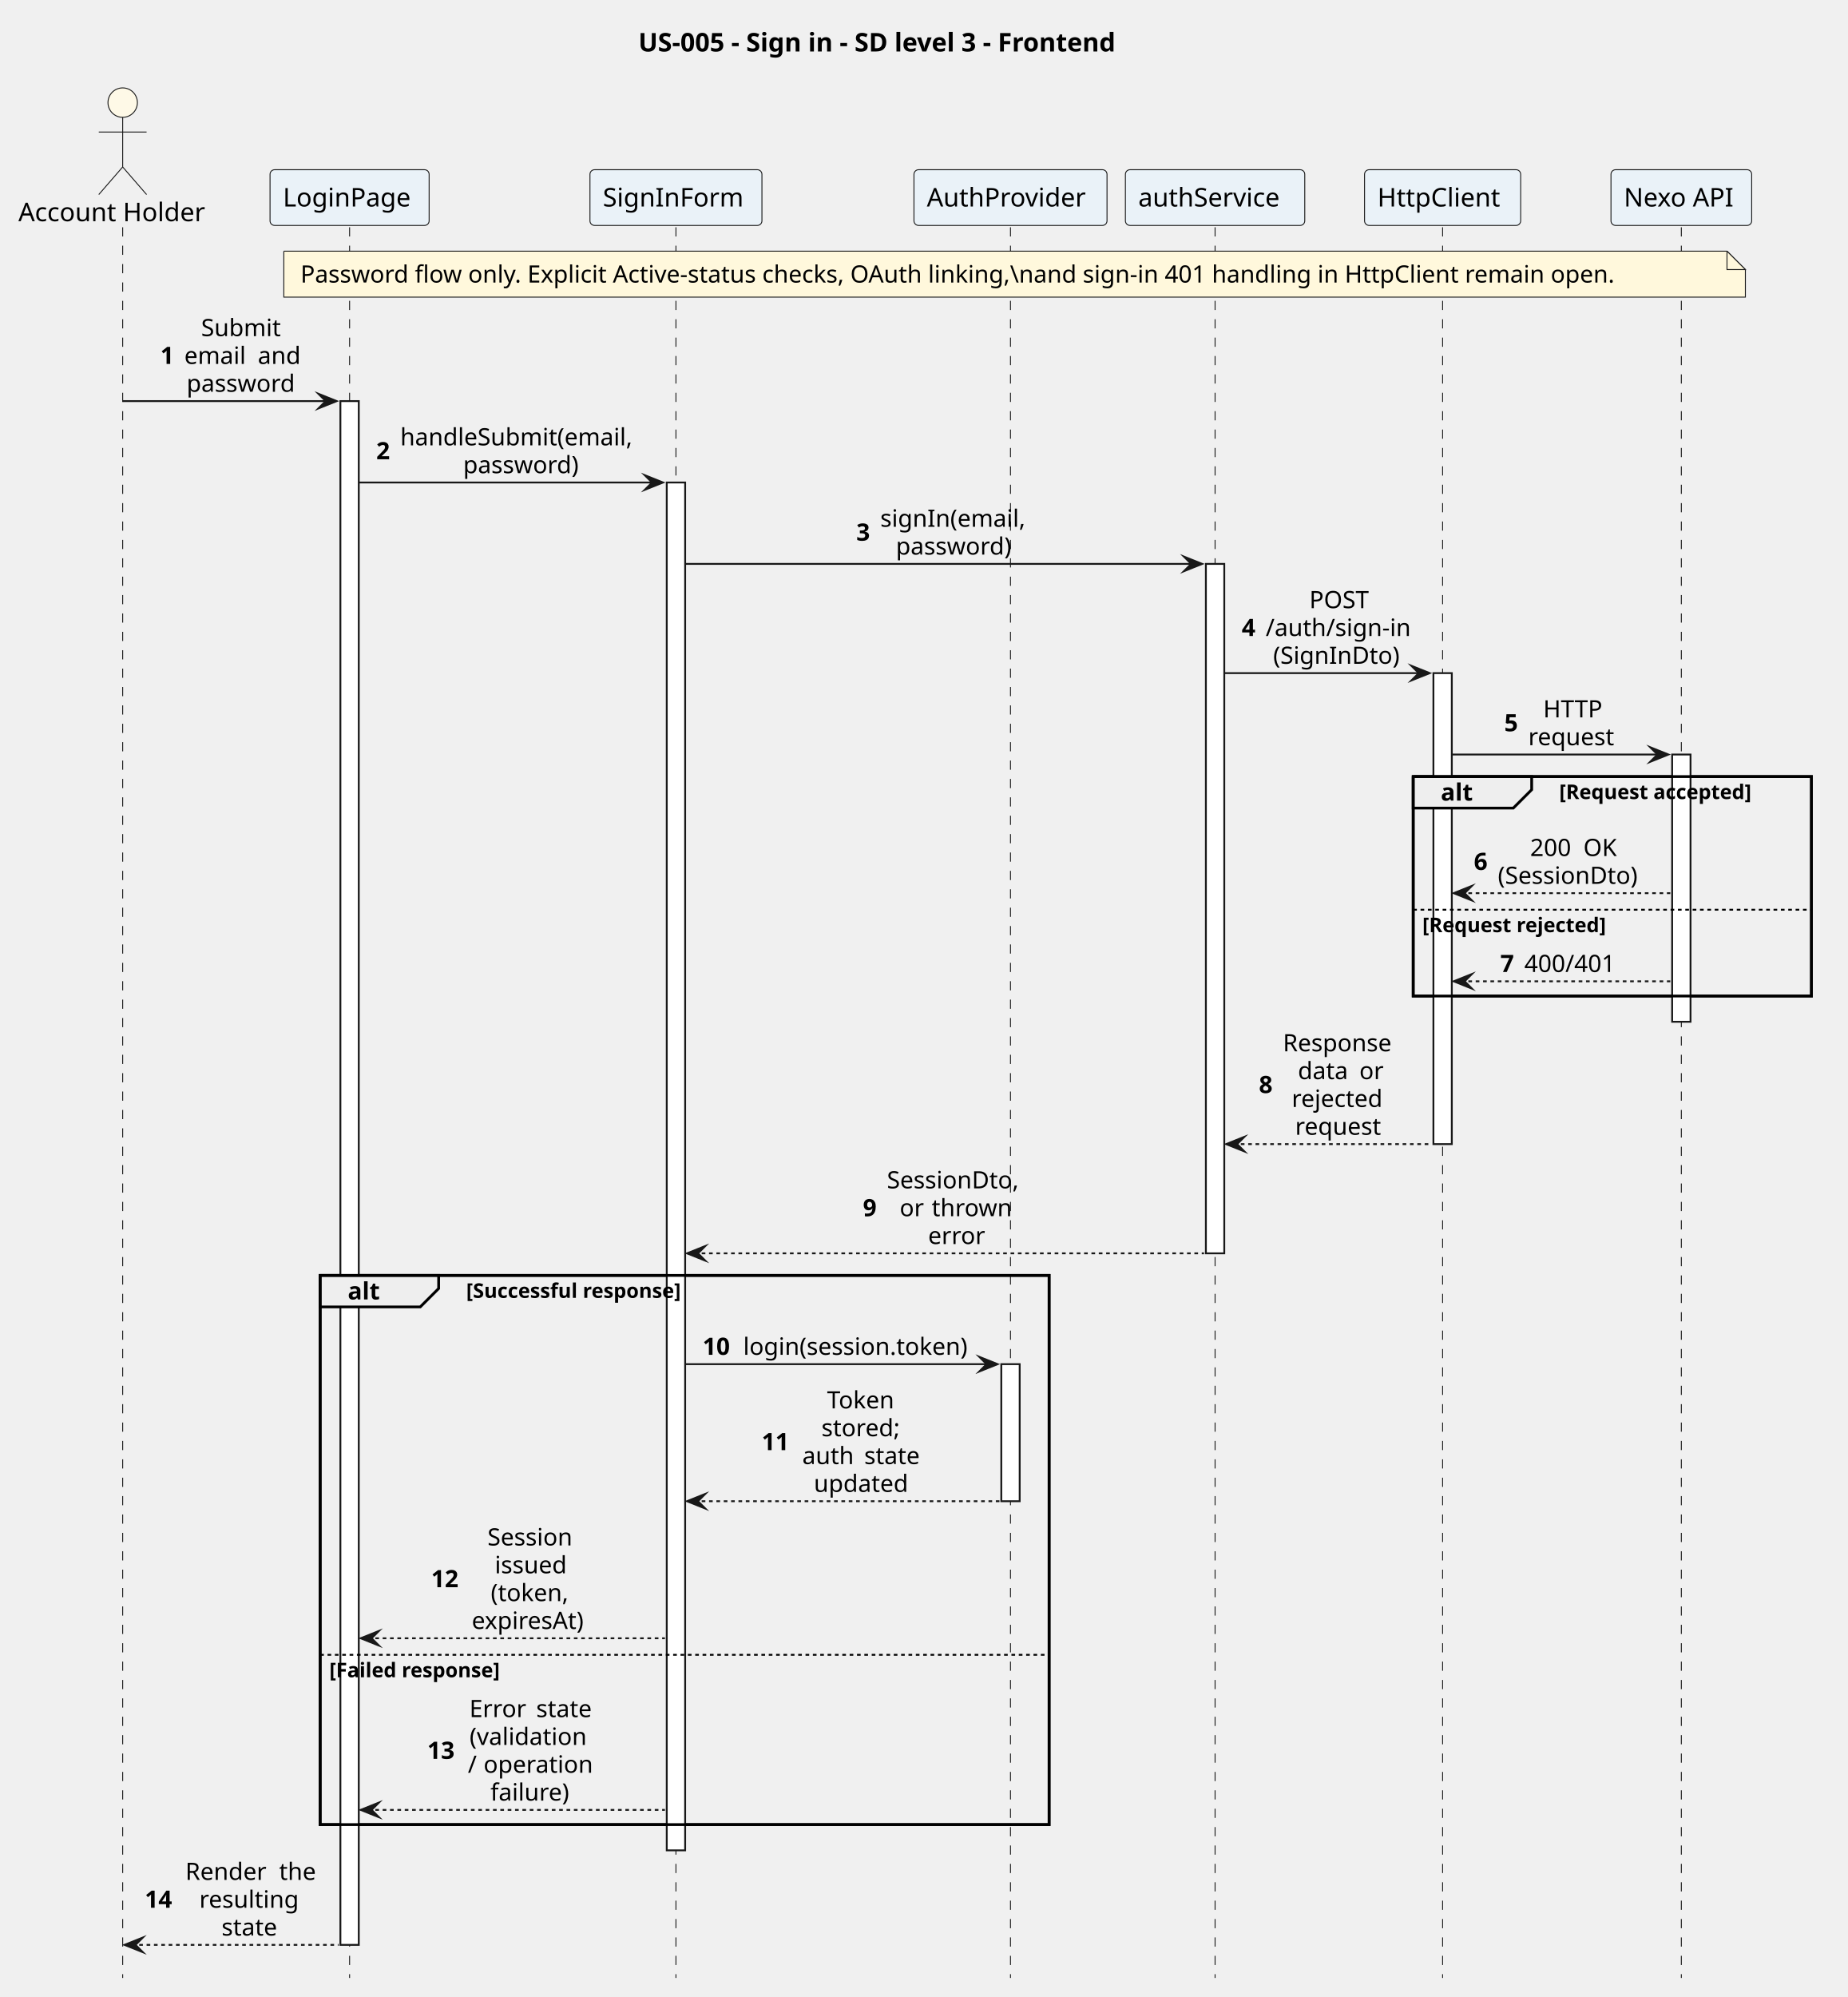
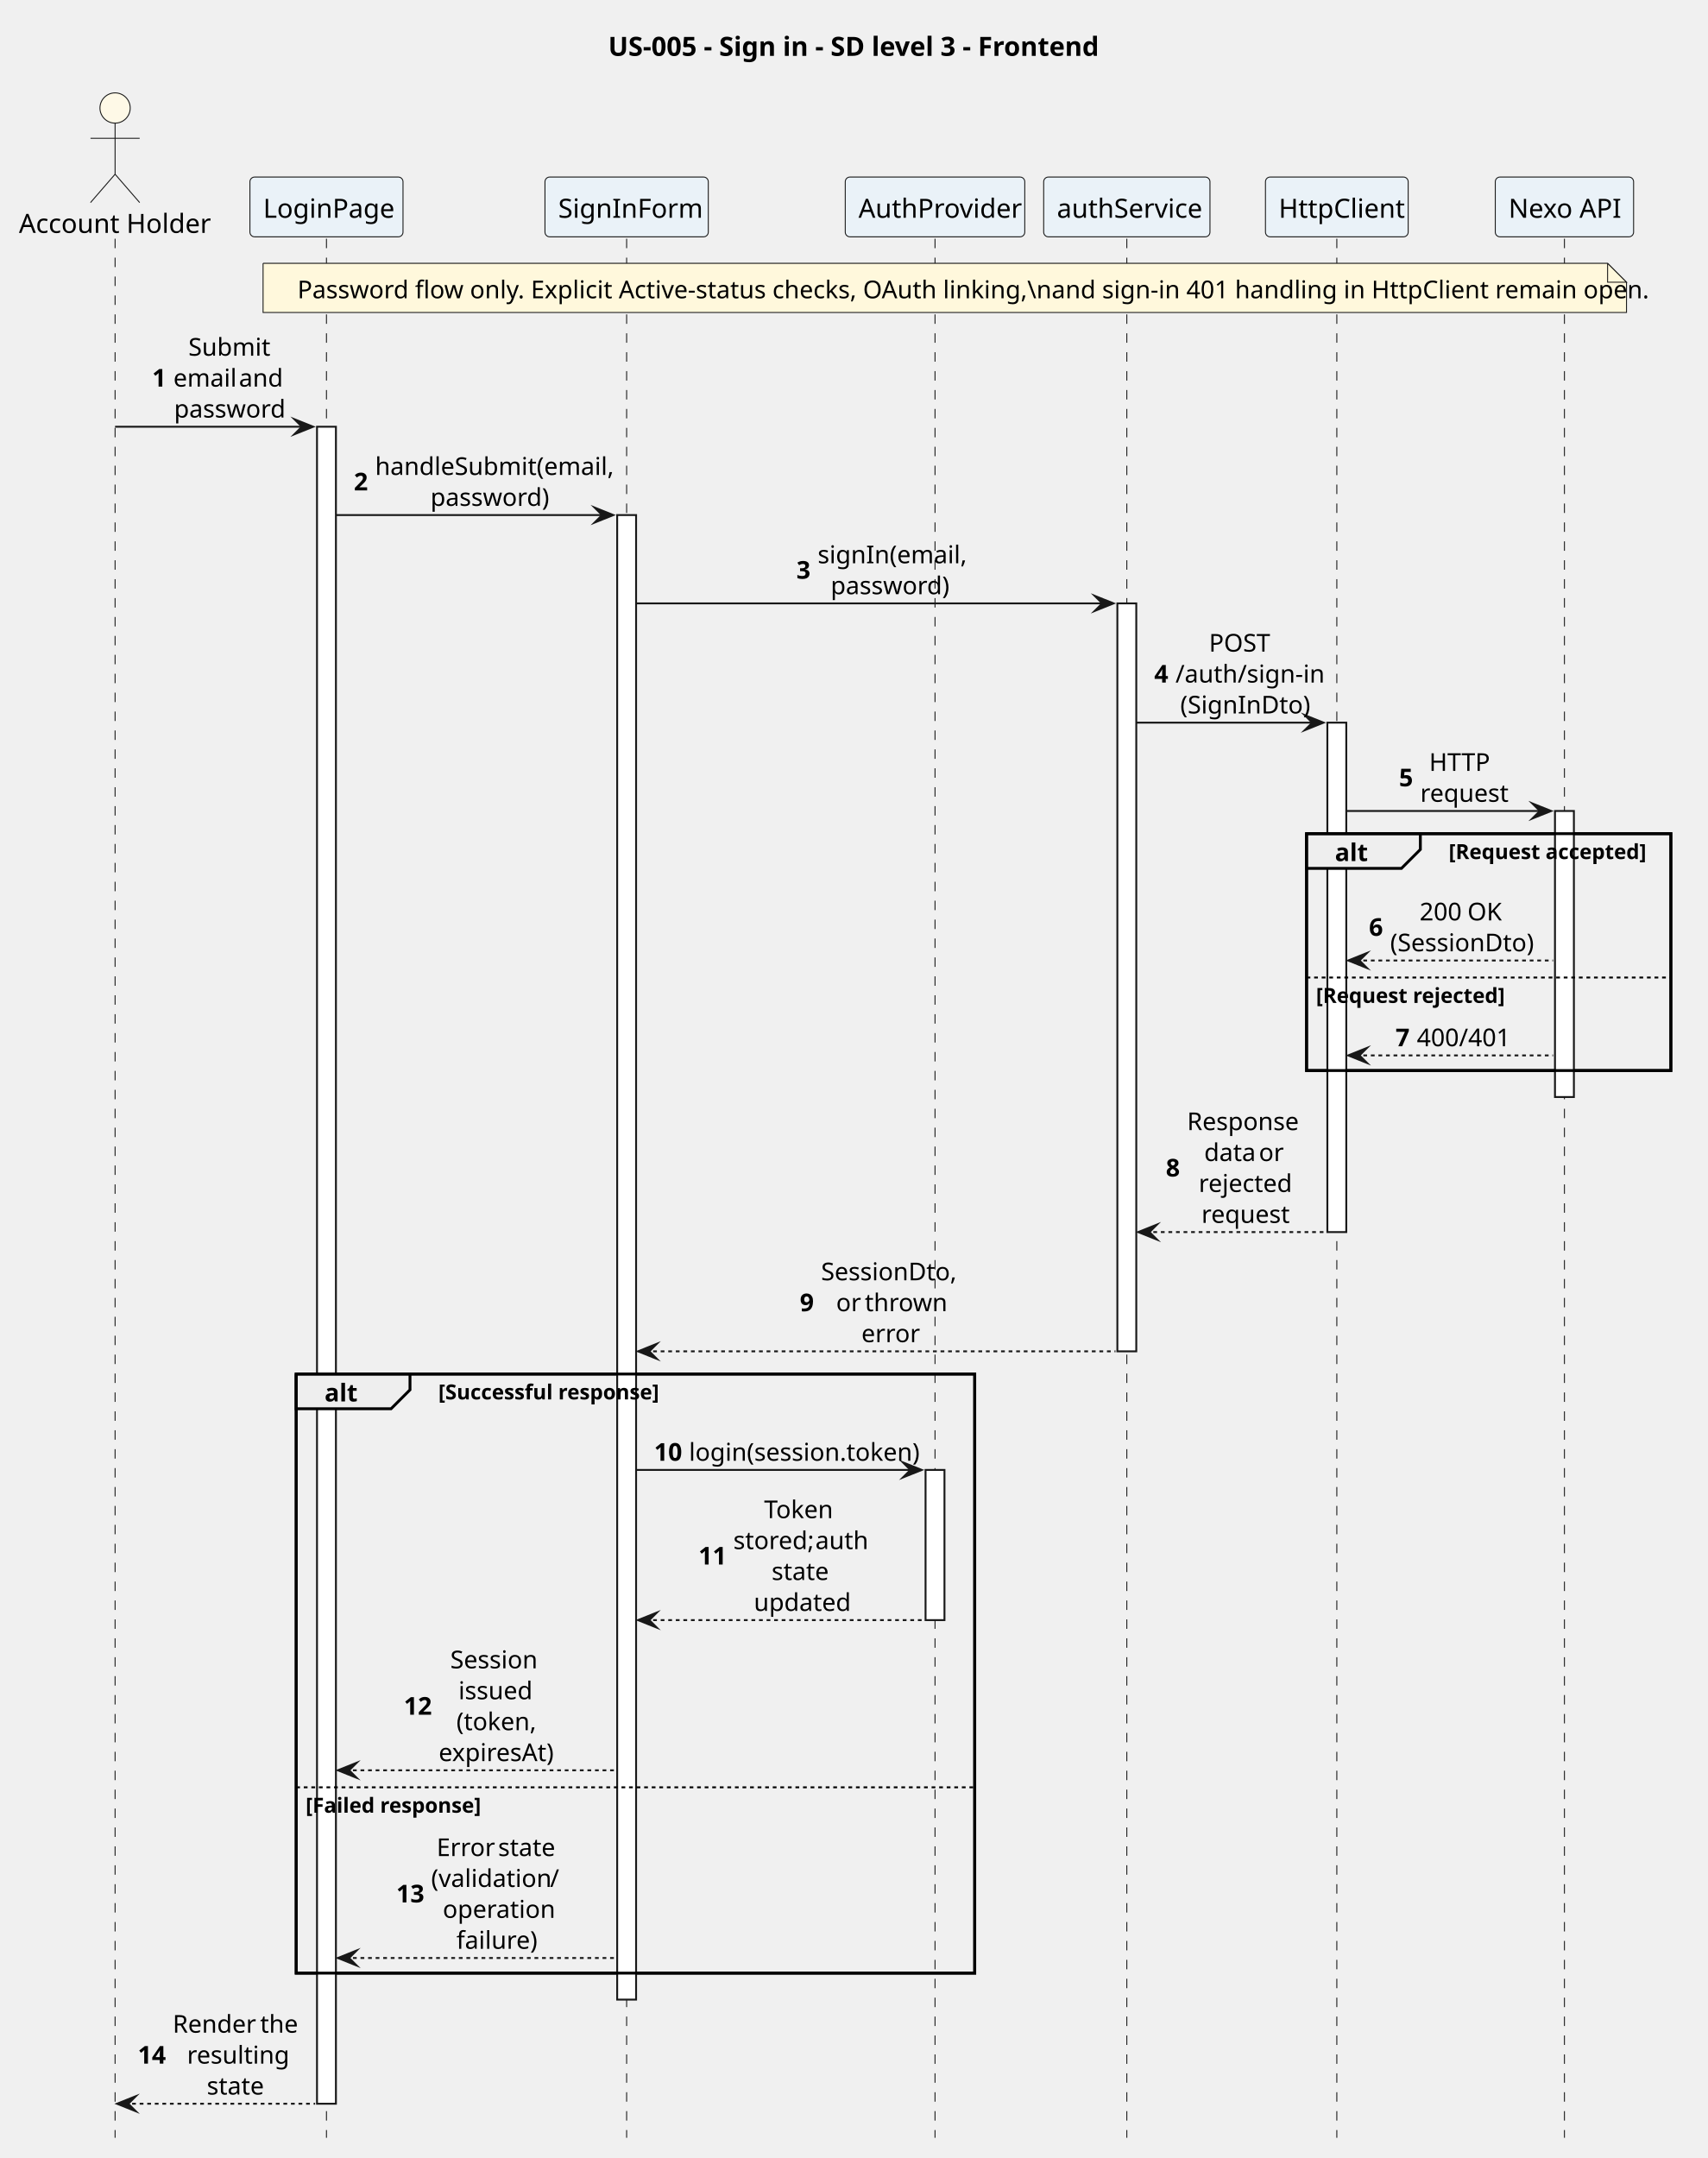
- <svg xmlns="http://www.w3.org/2000/svg" version="1.1" data-diagram-type="SEQUENCE" style="width:1005px;height:1086px;background:#FFFFFF;" width="1005px" height="1086px" viewBox="0 0 1005 1086" zoomAndPan="magnify" preserveAspectRatio="none" contentStyleType="text/css">
+ <svg xmlns="http://www.w3.org/2000/svg" version="1.1" data-diagram-type="SEQUENCE" style="width:903px;height:1141px;background:#FFFFFF;" width="903px" height="1141px" viewBox="0 0 903 1141" zoomAndPan="magnify" preserveAspectRatio="none" contentStyleType="text/css">
  <defs />
  <g font-family="sans-serif" lengthAdjust="spacing">
    <g class="title" data-source-line="1">
-       <text x="347.255" y="27.995" fill="#000" font-size="14" textLength="308.807" font-weight="700">US-005 - Sign in - SD level 3 - Frontend</text>
+       <text x="321.656" y="29.533" fill="#000" font-size="14" textLength="258.262" font-weight="700">US-005 - Sign in - SD level 3 - Frontend</text>
    </g>
-     <rect x="768.696" y="422.32" width="216.62" height="119.336" fill="none" style="stroke:#000;stroke-width:1.5;" />
-     <rect x="174.153" y="693.586" width="396.497" height="298.664" fill="none" style="stroke:#000;stroke-width:1.5;" />
+     <rect x="690.931" y="440.789" width="192.642" height="125.242" fill="none" style="stroke:#000;stroke-width:1.5;" />
+     <rect x="156.639" y="726.492" width="358.811" height="316.758" fill="none" style="stroke:#000;stroke-width:1.5;" />
    <g>
-       <rect x="63.23" y="123.594" width="8" height="952.055" fill="#000" fill-opacity="0" />
-       <line x1="66.73" y1="123.594" x2="66.73" y2="1075.648" style="stroke:#181818;stroke-width:0.5;stroke-dasharray:5,5;" />
+       <rect x="57.358" y="126.219" width="8" height="1004.086" fill="#000" fill-opacity="0" />
+       <line x1="60.858" y1="126.219" x2="60.858" y2="1130.305" style="stroke:#181818;stroke-width:0.5;stroke-dasharray:5,5;" />
    </g>
    <g>
-       <rect x="186.653" y="123.594" width="8" height="952.055" fill="#000" fill-opacity="0" />
-       <line x1="190.153" y1="123.594" x2="190.153" y2="1075.648" style="stroke:#181818;stroke-width:0.5;stroke-dasharray:5,5;" />
+       <rect x="169.139" y="126.219" width="8" height="1004.086" fill="#000" fill-opacity="0" />
+       <line x1="172.639" y1="126.219" x2="172.639" y2="1130.305" style="stroke:#181818;stroke-width:0.5;stroke-dasharray:5,5;" />
    </g>
    <g>
-       <rect x="185.153" y="218.125" width="10" height="839.523" fill="#FFF" style="stroke:#181818;stroke-width:1;" />
+       <rect x="167.639" y="225.625" width="10" height="886.68" fill="#FFF" style="stroke:#181818;stroke-width:1;" />
    </g>
    <g>
-       <rect x="364.176" y="123.594" width="8" height="952.055" fill="#000" fill-opacity="0" />
-       <line x1="367.676" y1="123.594" x2="367.676" y2="1075.648" style="stroke:#181818;stroke-width:0.5;stroke-dasharray:5,5;" />
+       <rect x="327.874" y="126.219" width="8" height="1004.086" fill="#000" fill-opacity="0" />
+       <line x1="331.374" y1="126.219" x2="331.374" y2="1130.305" style="stroke:#181818;stroke-width:0.5;stroke-dasharray:5,5;" />
    </g>
    <g>
-       <rect x="362.676" y="262.391" width="10" height="743.859" fill="#FFF" style="stroke:#181818;stroke-width:1;" />
+       <rect x="326.374" y="272.328" width="10" height="784.922" fill="#FFF" style="stroke:#181818;stroke-width:1;" />
    </g>
    <g>
-       <rect x="546.149" y="123.594" width="8" height="952.055" fill="#000" fill-opacity="0" />
-       <line x1="549.649" y1="123.594" x2="549.649" y2="1075.648" style="stroke:#181818;stroke-width:0.5;stroke-dasharray:5,5;" />
+       <rect x="490.95" y="126.219" width="8" height="1004.086" fill="#000" fill-opacity="0" />
+       <line x1="494.45" y1="126.219" x2="494.45" y2="1130.305" style="stroke:#181818;stroke-width:0.5;stroke-dasharray:5,5;" />
    </g>
    <g>
-       <rect x="544.649" y="741.852" width="10" height="74.531" fill="#FFF" style="stroke:#181818;stroke-width:1;" />
+       <rect x="489.45" y="777.195" width="10" height="79.406" fill="#FFF" style="stroke:#181818;stroke-width:1;" />
    </g>
    <g>
-       <rect x="657.431" y="123.594" width="8" height="952.055" fill="#000" fill-opacity="0" />
-       <line x1="660.931" y1="123.594" x2="660.931" y2="1075.648" style="stroke:#181818;stroke-width:0.5;stroke-dasharray:5,5;" />
+       <rect x="592.38" y="126.219" width="8" height="1004.086" fill="#000" fill-opacity="0" />
+       <line x1="595.88" y1="126.219" x2="595.88" y2="1130.305" style="stroke:#181818;stroke-width:0.5;stroke-dasharray:5,5;" />
    </g>
    <g>
-       <rect x="655.931" y="306.656" width="10" height="374.93" fill="#FFF" style="stroke:#181818;stroke-width:1;" />
+       <rect x="590.88" y="319.031" width="10" height="395.461" fill="#FFF" style="stroke:#181818;stroke-width:1;" />
    </g>
    <g>
-       <rect x="781.196" y="123.594" width="8" height="952.055" fill="#000" fill-opacity="0" />
-       <line x1="784.696" y1="123.594" x2="784.696" y2="1075.648" style="stroke:#181818;stroke-width:0.5;stroke-dasharray:5,5;" />
+       <rect x="703.431" y="126.219" width="8" height="1004.086" fill="#000" fill-opacity="0" />
+       <line x1="706.931" y1="126.219" x2="706.931" y2="1130.305" style="stroke:#181818;stroke-width:0.5;stroke-dasharray:5,5;" />
    </g>
    <g>
-       <rect x="779.696" y="366.055" width="10" height="256.133" fill="#FFF" style="stroke:#181818;stroke-width:1;" />
+       <rect x="701.931" y="382.086" width="10" height="269.352" fill="#FFF" style="stroke:#181818;stroke-width:1;" />
    </g>
    <g>
-       <rect x="911.046" y="123.594" width="8" height="952.055" fill="#000" fill-opacity="0" />
-       <line x1="914.546" y1="123.594" x2="914.546" y2="1075.648" style="stroke:#181818;stroke-width:0.5;stroke-dasharray:5,5;" />
+       <rect x="823.798" y="126.219" width="8" height="1004.086" fill="#000" fill-opacity="0" />
+       <line x1="827.298" y1="126.219" x2="827.298" y2="1130.305" style="stroke:#181818;stroke-width:0.5;stroke-dasharray:5,5;" />
    </g>
    <g>
-       <rect x="909.546" y="410.32" width="10" height="145.336" fill="#FFF" style="stroke:#181818;stroke-width:1;" />
+       <rect x="822.298" y="428.789" width="10" height="151.242" fill="#FFF" style="stroke:#181818;stroke-width:1;" />
    </g>
-     <text x="10" y="120.292" fill="#000" font-size="14" textLength="107.461">Account Holder</text>
-     <ellipse cx="66.73" cy="55.797" rx="8" ry="8" fill="#FEF9E7" style="stroke:#181818;stroke-width:0.5;" />
-     <path d="M66.73,63.797 L66.73,90.797 M53.73,71.797 L79.73,71.797 M66.73,90.797 L53.73,105.797 M66.73,90.797 L79.73,105.797" style="stroke:#181818;stroke-width:0.5;" fill="none" />
-     <rect x="146.885" y="92.297" width="86.536" height="30.297" fill="#EAF2F8" style="stroke:#181818;stroke-width:0.5;" rx="2.5" ry="2.5" />
-     <text x="153.885" y="112.292" fill="#000" font-size="14" textLength="72.536">LoginPage</text>
-     <rect x="320.901" y="92.297" width="93.55" height="30.297" fill="#EAF2F8" style="stroke:#181818;stroke-width:0.5;" rx="2.5" ry="2.5" />
-     <text x="327.901" y="112.292" fill="#000" font-size="14" textLength="79.55">SignInForm</text>
-     <rect x="497.146" y="92.297" width="105.007" height="30.297" fill="#EAF2F8" style="stroke:#181818;stroke-width:0.5;" rx="2.5" ry="2.5" />
-     <text x="504.146" y="112.292" fill="#000" font-size="14" textLength="91.007">AuthProvider</text>
-     <rect x="612.153" y="92.297" width="97.556" height="30.297" fill="#EAF2F8" style="stroke:#181818;stroke-width:0.5;" rx="2.5" ry="2.5" />
-     <text x="619.153" y="112.292" fill="#000" font-size="14" textLength="83.556">authService</text>
-     <rect x="742.234" y="92.297" width="84.923" height="30.297" fill="#EAF2F8" style="stroke:#181818;stroke-width:0.5;" rx="2.5" ry="2.5" />
-     <text x="749.234" y="112.292" fill="#000" font-size="14" textLength="70.923">HttpClient</text>
-     <rect x="876.279" y="92.297" width="76.535" height="30.297" fill="#EAF2F8" style="stroke:#181818;stroke-width:0.5;" rx="2.5" ry="2.5" />
-     <text x="883.279" y="112.292" fill="#000" font-size="14" textLength="62.535">Nexo API</text>
-     <path d="M154.385,136.594 L154.385,161.594 L949.385,161.594 L949.385,146.594 L939.385,136.594 L154.385,136.594" style="stroke:#181818;stroke-width:0.5;" fill="#FFF8DC" />
-     <path d="M939.385,136.594 L939.385,146.594 L949.385,146.594 L939.385,136.594" style="stroke:#181818;stroke-width:0.5;" fill="#FFF8DC" />
-     <text x="163.436" y="153.661" fill="#000" font-size="13" textLength="768.828">Password flow only. Explicit Active-status checks, OAuth linking,\nand sign-in 401 handling in HttpClient remain open.</text>
-     <polygon points="173.153,214.125,183.153,218.125,173.153,222.125,177.153,218.125" fill="#181818" style="stroke:#181818;stroke-width:1;stroke-linejoin:miter;stroke-miterlimit:10;" />
-     <line x1="66.73" y1="218.125" x2="179.153" y2="218.125" style="stroke:#181818;stroke-width:1;" />
-     <text x="87.198" y="197.926" fill="#000" font-size="13" font-weight="700">1</text>
-     <text x="109.406" y="182.793" fill="#000" font-size="13" textLength="46.116">Submit</text>
-     <text x="100.244" y="197.926" fill="#000" font-size="13" textLength="35.852">email</text>
-     <text x="136.095" y="197.926" fill="#000" font-size="13"> </text>
-     <text x="140.228" y="197.926" fill="#000" font-size="13" textLength="24.458">and</text>
-     <text x="101.491" y="213.059" fill="#000" font-size="13" textLength="61.947">password</text>
-     <polygon points="350.676,258.391,360.676,262.391,350.676,266.391,354.676,262.391" fill="#181818" style="stroke:#181818;stroke-width:1;stroke-linejoin:miter;stroke-miterlimit:10;" />
-     <line x1="195.153" y1="262.391" x2="356.676" y2="262.391" style="stroke:#181818;stroke-width:1;" />
-     <text x="204.653" y="249.758" fill="#000" font-size="13" font-weight="700">2</text>
-     <text x="217.698" y="242.192" fill="#000" font-size="13" textLength="135.478">handleSubmit(email,</text>
-     <text x="251.928" y="257.325" fill="#000" font-size="13" textLength="67.019">password)</text>
-     <polygon points="643.931,302.656,653.931,306.656,643.931,310.656,647.931,306.656" fill="#181818" style="stroke:#181818;stroke-width:1;stroke-linejoin:miter;stroke-miterlimit:10;" />
-     <line x1="372.676" y1="306.656" x2="649.931" y2="306.656" style="stroke:#181818;stroke-width:1;" />
-     <text x="465.778" y="294.024" fill="#000" font-size="13" font-weight="700">3</text>
-     <text x="478.824" y="286.458" fill="#000" font-size="13" textLength="84.005">signIn(email,</text>
-     <text x="487.317" y="301.59" fill="#000" font-size="13" textLength="67.019">password)</text>
-     <polygon points="767.696,362.055,777.696,366.055,767.696,370.055,771.696,366.055" fill="#181818" style="stroke:#181818;stroke-width:1;stroke-linejoin:miter;stroke-miterlimit:10;" />
-     <line x1="665.931" y1="366.055" x2="773.696" y2="366.055" style="stroke:#181818;stroke-width:1;" />
-     <text x="675.431" y="345.856" fill="#000" font-size="13" font-weight="700">4</text>
-     <text x="712.204" y="330.723" fill="#000" font-size="13" textLength="34.265">POST</text>
-     <text x="688.476" y="345.856" fill="#000" font-size="13" textLength="81.72">/auth/sign-in</text>
-     <text x="692.52" y="360.989" fill="#000" font-size="13" textLength="73.633">(SignInDto)</text>
-     <polygon points="897.546,406.32,907.546,410.32,897.546,414.32,901.546,410.32" fill="#181818" style="stroke:#181818;stroke-width:1;stroke-linejoin:miter;stroke-miterlimit:10;" />
-     <line x1="789.696" y1="410.32" x2="903.546" y2="410.32" style="stroke:#181818;stroke-width:1;" />
-     <text x="818.247" y="397.688" fill="#000" font-size="13" font-weight="700">5</text>
-     <text x="839.396" y="390.122" fill="#000" font-size="13" textLength="33.497">HTTP</text>
-     <text x="831.293" y="405.254" fill="#000" font-size="13" textLength="49.702">request</text>
-     <path d="M768.696,422.32 L833.139,422.32 L833.139,429.453 L823.139,439.453 L768.696,439.453 L768.696,422.32" style="stroke:#000;stroke-width:1.5;" fill="#EEE" />
-     <rect x="768.696" y="422.32" width="216.62" height="119.336" fill="none" style="stroke:#000;stroke-width:1.5;" />
-     <text x="783.696" y="435.387" fill="#000" font-size="13" textLength="19.443" font-weight="700">alt</text>
-     <text x="848.139" y="434.531" fill="#000" font-size="11" textLength="121.177" font-weight="700">[Request accepted]</text>
-     <polygon points="800.696,481.719,790.696,485.719,800.696,489.719,796.696,485.719" fill="#181818" style="stroke:#181818;stroke-width:1;stroke-linejoin:miter;stroke-miterlimit:10;" />
-     <line x1="794.696" y1="485.719" x2="908.546" y2="485.719" style="stroke:#181818;stroke-width:1;stroke-dasharray:2,2;" />
-     <text x="801.696" y="473.086" fill="#000" font-size="13" font-weight="700">6</text>
-     <text x="832.292" y="465.52" fill="#000" font-size="13" textLength="24.813">200</text>
-     <text x="857.105" y="465.52" fill="#000" font-size="13"> </text>
-     <text x="861.238" y="465.52" fill="#000" font-size="13" textLength="18.757">OK</text>
-     <text x="814.741" y="480.653" fill="#000" font-size="13" textLength="82.805">(SessionDto)</text>
-     <line x1="768.696" y1="494.719" x2="985.316" y2="494.719" style="stroke:#000;stroke-width:1;stroke-dasharray:2,2;" />
-     <text x="773.696" y="506.929" fill="#000" font-size="11" textLength="116.016" font-weight="700">[Request rejected]</text>
-     <polygon points="800.696,529.656,790.696,533.656,800.696,537.656,796.696,533.656" fill="#181818" style="stroke:#181818;stroke-width:1;stroke-linejoin:miter;stroke-miterlimit:10;" />
-     <line x1="794.696" y1="533.656" x2="908.546" y2="533.656" style="stroke:#181818;stroke-width:1;stroke-dasharray:2,2;" />
-     <text x="816.095" y="528.59" fill="#000" font-size="13" font-weight="700">7</text>
-     <text x="829.141" y="528.59" fill="#000" font-size="13" textLength="54.006">400/401</text>
-     <polygon points="676.931,618.188,666.931,622.188,676.931,626.188,672.931,622.188" fill="#181818" style="stroke:#181818;stroke-width:1;stroke-linejoin:miter;stroke-miterlimit:10;" />
-     <line x1="670.931" y1="622.188" x2="778.696" y2="622.188" style="stroke:#181818;stroke-width:1;stroke-dasharray:2,2;" />
-     <text x="684.781" y="594.422" fill="#000" font-size="13" font-weight="700">8</text>
-     <text x="697.826" y="571.723" fill="#000" font-size="13" textLength="63.02">Response</text>
-     <text x="705.98" y="586.856" fill="#000" font-size="13" textLength="29.282">data</text>
-     <text x="735.261" y="586.856" fill="#000" font-size="13"> </text>
-     <text x="739.394" y="586.856" fill="#000" font-size="13" textLength="13.298">or</text>
-     <text x="702.612" y="601.989" fill="#000" font-size="13" textLength="53.447">rejected</text>
-     <text x="704.485" y="617.122" fill="#000" font-size="13" textLength="49.702">request</text>
-     <polygon points="383.676,677.586,373.676,681.586,383.676,685.586,379.676,681.586" fill="#181818" style="stroke:#181818;stroke-width:1;stroke-linejoin:miter;stroke-miterlimit:10;" />
-     <line x1="377.676" y1="681.586" x2="654.931" y2="681.586" style="stroke:#181818;stroke-width:1;stroke-dasharray:2,2;" />
-     <text x="469.384" y="661.387" fill="#000" font-size="13" font-weight="700">9</text>
-     <text x="482.429" y="646.254" fill="#000" font-size="13" textLength="76.794">SessionDto,</text>
-     <text x="489.358" y="661.387" fill="#000" font-size="13" textLength="13.298">or</text>
-     <text x="502.656" y="661.387" fill="#000" font-size="13"> </text>
-     <text x="506.788" y="661.387" fill="#000" font-size="13" textLength="45.506">thrown</text>
-     <text x="504.833" y="676.52" fill="#000" font-size="13" textLength="31.986">error</text>
-     <path d="M174.153,693.586 L238.596,693.586 L238.596,700.719 L228.596,710.719 L174.153,710.719 L174.153,693.586" style="stroke:#000;stroke-width:1.5;" fill="#EEE" />
-     <rect x="174.153" y="693.586" width="396.497" height="298.664" fill="none" style="stroke:#000;stroke-width:1.5;" />
-     <text x="189.153" y="706.653" fill="#000" font-size="13" textLength="19.443" font-weight="700">alt</text>
-     <text x="253.596" y="705.796" fill="#000" font-size="11" textLength="136.324" font-weight="700">[Successful response]</text>
-     <polygon points="532.649,737.852,542.649,741.852,532.649,745.852,536.649,741.852" fill="#181818" style="stroke:#181818;stroke-width:1;stroke-linejoin:miter;stroke-miterlimit:10;" />
-     <line x1="372.676" y1="741.852" x2="538.649" y2="741.852" style="stroke:#181818;stroke-width:1;" />
-     <text x="382.176" y="736.786" fill="#000" font-size="13" textLength="18.091" font-weight="700">10</text>
-     <text x="404.267" y="736.786" fill="#000" font-size="13" textLength="130.882">login(session.token)</text>
-     <polygon points="383.676,812.383,373.676,816.383,383.676,820.383,379.676,816.383" fill="#181818" style="stroke:#181818;stroke-width:1;stroke-linejoin:miter;stroke-miterlimit:10;" />
-     <line x1="377.676" y1="816.383" x2="543.649" y2="816.383" style="stroke:#181818;stroke-width:1;stroke-dasharray:2,2;" />
-     <text x="414.314" y="788.618" fill="#000" font-size="13" textLength="18.091" font-weight="700">11</text>
-     <text x="449.878" y="765.918" fill="#000" font-size="13" textLength="39.66">Token</text>
-     <text x="446.809" y="781.051" fill="#000" font-size="13" textLength="45.798">stored;</text>
-     <text x="436.405" y="796.184" fill="#000" font-size="13" textLength="29.542">auth</text>
-     <text x="465.947" y="796.184" fill="#000" font-size="13"> </text>
-     <text x="470.08" y="796.184" fill="#000" font-size="13" textLength="32.932">state</text>
-     <text x="442.68" y="811.317" fill="#000" font-size="13" textLength="54.057">updated</text>
-     <polygon points="206.153,886.914,196.153,890.914,206.153,894.914,202.153,890.914" fill="#181818" style="stroke:#181818;stroke-width:1;stroke-linejoin:miter;stroke-miterlimit:10;" />
-     <line x1="200.153" y1="890.914" x2="361.676" y2="890.914" style="stroke:#181818;stroke-width:1;stroke-dasharray:2,2;" />
-     <text x="234.503" y="863.149" fill="#000" font-size="13" textLength="18.091" font-weight="700">12</text>
-     <text x="265.16" y="840.45" fill="#000" font-size="13" textLength="49.601">Session</text>
-     <text x="269.136" y="855.583" fill="#000" font-size="13" textLength="41.647">issued</text>
-     <text x="266.95" y="870.715" fill="#000" font-size="13" textLength="46.021">(token,</text>
-     <text x="256.594" y="885.848" fill="#000" font-size="13" textLength="66.733">expiresAt)</text>
-     <line x1="174.153" y1="899.914" x2="570.649" y2="899.914" style="stroke:#000;stroke-width:1;stroke-dasharray:2,2;" />
-     <text x="179.153" y="912.125" fill="#000" font-size="11" textLength="108.399" font-weight="700">[Failed response]</text>
-     <polygon points="206.153,980.25,196.153,984.25,206.153,988.25,202.153,984.25" fill="#181818" style="stroke:#181818;stroke-width:1;stroke-linejoin:miter;stroke-miterlimit:10;" />
-     <line x1="200.153" y1="984.25" x2="361.676" y2="984.25" style="stroke:#181818;stroke-width:1;stroke-dasharray:2,2;" />
-     <text x="232.405" y="956.485" fill="#000" font-size="13" textLength="18.091" font-weight="700">13</text>
-     <text x="255.327" y="933.786" fill="#000" font-size="13" textLength="32.202">Error</text>
-     <text x="287.529" y="933.786" fill="#000" font-size="13"> </text>
-     <text x="291.661" y="933.786" fill="#000" font-size="13" textLength="32.932">state</text>
-     <text x="255.422" y="948.918" fill="#000" font-size="13" textLength="69.075">(validation</text>
-     <text x="254.496" y="964.051" fill="#000" font-size="13">/</text>
-     <text x="258.875" y="964.051" fill="#000" font-size="13"> </text>
-     <text x="263.008" y="964.051" fill="#000" font-size="13" textLength="62.417">operation</text>
-     <text x="266.75" y="979.184" fill="#000" font-size="13" textLength="46.42">failure)</text>
-     <polygon points="77.73,1053.648,67.73,1057.648,77.73,1061.648,73.73,1057.648" fill="#181818" style="stroke:#181818;stroke-width:1;stroke-linejoin:miter;stroke-miterlimit:10;" />
-     <line x1="71.73" y1="1057.648" x2="184.153" y2="1057.648" style="stroke:#181818;stroke-width:1;stroke-dasharray:2,2;" />
-     <text x="78.73" y="1037.45" fill="#000" font-size="13" textLength="18.091" font-weight="700">14</text>
-     <text x="100.821" y="1022.317" fill="#000" font-size="13" textLength="46.865">Render</text>
-     <text x="147.686" y="1022.317" fill="#000" font-size="13"> </text>
-     <text x="151.818" y="1022.317" fill="#000" font-size="13" textLength="21.334">the</text>
-     <text x="108.404" y="1037.45" fill="#000" font-size="13" textLength="57.167">resulting</text>
-     <text x="120.521" y="1052.583" fill="#000" font-size="13" textLength="32.932">state</text>
+     <text x="10" y="123.143" fill="#000" font-size="14" textLength="95.717">Account Holder</text>
+     <ellipse cx="60.858" cy="57.109" rx="8" ry="8" fill="#FEF9E7" style="stroke:#181818;stroke-width:0.5;" />
+     <path d="M60.858,65.109 L60.858,92.109 M47.858,73.109 L73.858,73.109 M60.858,92.109 L47.858,107.109 M60.858,92.109 L73.858,107.109" style="stroke:#181818;stroke-width:0.5;" fill="none" />
+     <rect x="132.164" y="93.609" width="80.951" height="31.609" fill="#EAF2F8" style="stroke:#181818;stroke-width:0.5;" rx="2.5" ry="2.5" />
+     <text x="139.164" y="115.143" fill="#000" font-size="14" textLength="66.951">LoginPage</text>
+     <rect x="288.194" y="93.609" width="86.358" height="31.609" fill="#EAF2F8" style="stroke:#181818;stroke-width:0.5;" rx="2.5" ry="2.5" />
+     <text x="295.194" y="115.143" fill="#000" font-size="14" textLength="72.358">SignInForm</text>
+     <rect x="446.984" y="93.609" width="94.931" height="31.609" fill="#EAF2F8" style="stroke:#181818;stroke-width:0.5;" rx="2.5" ry="2.5" />
+     <text x="453.984" y="115.143" fill="#000" font-size="14" textLength="80.931">AuthProvider</text>
+     <rect x="551.915" y="93.609" width="87.931" height="31.609" fill="#EAF2F8" style="stroke:#181818;stroke-width:0.5;" rx="2.5" ry="2.5" />
+     <text x="558.915" y="115.143" fill="#000" font-size="14" textLength="73.931">authService</text>
+     <rect x="669.197" y="93.609" width="75.469" height="31.609" fill="#EAF2F8" style="stroke:#181818;stroke-width:0.5;" rx="2.5" ry="2.5" />
+     <text x="676.197" y="115.143" fill="#000" font-size="14" textLength="61.469">HttpClient</text>
+     <rect x="790.729" y="93.609" width="73.138" height="31.609" fill="#EAF2F8" style="stroke:#181818;stroke-width:0.5;" rx="2.5" ry="2.5" />
+     <text x="797.729" y="115.143" fill="#000" font-size="14" textLength="59.138">Nexo API</text>
+     <path d="M139.117,139.219 L139.117,165.219 L860.117,165.219 L860.117,149.219 L850.117,139.219 L139.117,139.219" style="stroke:#181818;stroke-width:0.5;" fill="#FFF8DC" />
+     <path d="M850.117,139.219 L850.117,149.219 L860.117,149.219 L850.117,139.219" style="stroke:#181818;stroke-width:0.5;" fill="#FFF8DC" />
+     <text x="157.297" y="157.714" fill="#000" font-size="13" textLength="676.343">Password flow only. Explicit Active-status checks, OAuth linking,\nand sign-in 401 handling in HttpClient remain open.</text>
+     <polygon points="155.639,221.625,165.639,225.625,155.639,229.625,159.639,225.625" fill="#181818" style="stroke:#181818;stroke-width:1;stroke-linejoin:miter;stroke-miterlimit:10;" />
+     <line x1="60.858" y1="225.625" x2="161.639" y2="225.625" style="stroke:#181818;stroke-width:1;" />
+     <text x="80.45" y="204.417" fill="#000" font-size="13" font-weight="700">1</text>
+     <text x="99.634" y="188.065" fill="#000" font-size="13" textLength="40.46">Submit</text>
+     <text x="91.68" y="204.417" fill="#000" font-size="13" textLength="31.065">email</text>
+     <text x="122.746" y="204.417" fill="#000" font-size="13"> </text>
+     <text x="126.357" y="204.417" fill="#000" font-size="13" textLength="21.69">and</text>
+     <text x="92.045" y="220.769" fill="#000" font-size="13" textLength="55.637">password</text>
+     <polygon points="314.374,268.328,324.374,272.328,314.374,276.328,318.374,272.328" fill="#181818" style="stroke:#181818;stroke-width:1;stroke-linejoin:miter;stroke-miterlimit:10;" />
+     <line x1="177.639" y1="272.328" x2="320.374" y2="272.328" style="stroke:#181818;stroke-width:1;" />
+     <text x="187.139" y="259.296" fill="#000" font-size="13" font-weight="700">2</text>
+     <text x="198.369" y="251.12" fill="#000" font-size="13" textLength="118.504">handleSubmit(email,</text>
+     <text x="227.638" y="267.472" fill="#000" font-size="13" textLength="59.966">password)</text>
+     <polygon points="578.88,315.031,588.88,319.031,578.88,323.031,582.88,319.031" fill="#181818" style="stroke:#181818;stroke-width:1;stroke-linejoin:miter;stroke-miterlimit:10;" />
+     <line x1="336.374" y1="319.031" x2="584.88" y2="319.031" style="stroke:#181818;stroke-width:1;" />
+     <text x="421.164" y="305.999" fill="#000" font-size="13" font-weight="700">3</text>
+     <text x="432.394" y="297.823" fill="#000" font-size="13" textLength="73.696">signIn(email,</text>
+     <text x="439.259" y="314.175" fill="#000" font-size="13" textLength="59.966">password)</text>
+     <polygon points="689.931,378.086,699.931,382.086,689.931,386.086,693.931,382.086" fill="#181818" style="stroke:#181818;stroke-width:1;stroke-linejoin:miter;stroke-miterlimit:10;" />
+     <line x1="600.88" y1="382.086" x2="695.931" y2="382.086" style="stroke:#181818;stroke-width:1;" />
+     <text x="610.38" y="360.878" fill="#000" font-size="13" font-weight="700">4</text>
+     <text x="639.323" y="344.526" fill="#000" font-size="13" textLength="35.395">POST</text>
+     <text x="621.61" y="360.878" fill="#000" font-size="13" textLength="70.821">/auth/sign-in</text>
+     <text x="624.146" y="377.229" fill="#000" font-size="13" textLength="65.749">(SignInDto)</text>
+     <polygon points="810.298,424.789,820.298,428.789,810.298,432.789,814.298,428.789" fill="#181818" style="stroke:#181818;stroke-width:1;stroke-linejoin:miter;stroke-miterlimit:10;" />
+     <line x1="711.931" y1="428.789" x2="816.298" y2="428.789" style="stroke:#181818;stroke-width:1;" />
+     <text x="739.819" y="415.757" fill="#000" font-size="13" font-weight="700">5</text>
+     <text x="755.759" y="407.581" fill="#000" font-size="13" textLength="33.941">HTTP</text>
+     <text x="751.049" y="423.933" fill="#000" font-size="13" textLength="43.361">request</text>
+     <path d="M690.931,440.789 L751.102,440.789 L751.102,449.141 L741.102,459.141 L690.931,459.141 L690.931,440.789" style="stroke:#000;stroke-width:1.5;" fill="#EEE" />
+     <rect x="690.931" y="440.789" width="192.642" height="125.242" fill="none" style="stroke:#000;stroke-width:1.5;" />
+     <text x="705.931" y="455.284" fill="#000" font-size="13" textLength="15.171" font-weight="700">alt</text>
+     <text x="766.102" y="454.208" fill="#000" font-size="11" textLength="101.471" font-weight="700">[Request accepted]</text>
+     <polygon points="722.931,503.844,712.931,507.844,722.931,511.844,718.931,507.844" fill="#181818" style="stroke:#181818;stroke-width:1;stroke-linejoin:miter;stroke-miterlimit:10;" />
+     <line x1="716.931" y1="507.844" x2="821.298" y2="507.844" style="stroke:#181818;stroke-width:1;stroke-dasharray:2,2;" />
+     <text x="723.931" y="494.812" fill="#000" font-size="13" font-weight="700">6</text>
+     <text x="750.688" y="486.636" fill="#000" font-size="13" textLength="21.69">200</text>
+     <text x="772.377" y="486.636" fill="#000" font-size="13"> </text>
+     <text x="775.989" y="486.636" fill="#000" font-size="13" textLength="18.783">OK</text>
+     <text x="735.161" y="502.987" fill="#000" font-size="13" textLength="75.137">(SessionDto)</text>
+     <line x1="690.931" y1="516.844" x2="883.573" y2="516.844" style="stroke:#000;stroke-width:1;stroke-dasharray:2,2;" />
+     <text x="695.931" y="530.263" fill="#000" font-size="11" textLength="95.971" font-weight="700">[Request rejected]</text>
+     <polygon points="722.931,554.031,712.931,558.031,722.931,562.031,718.931,558.031" fill="#181818" style="stroke:#181818;stroke-width:1;stroke-linejoin:miter;stroke-miterlimit:10;" />
+     <line x1="716.931" y1="558.031" x2="821.298" y2="558.031" style="stroke:#181818;stroke-width:1;stroke-dasharray:2,2;" />
+     <text x="738.004" y="553.175" fill="#000" font-size="13" font-weight="700">7</text>
+     <text x="749.234" y="553.175" fill="#000" font-size="13" textLength="46.992">400/401</text>
+     <polygon points="611.88,647.438,601.88,651.438,611.88,655.438,607.88,651.438" fill="#181818" style="stroke:#181818;stroke-width:1;stroke-linejoin:miter;stroke-miterlimit:10;" />
+     <line x1="605.88" y1="651.438" x2="700.931" y2="651.438" style="stroke:#181818;stroke-width:1;stroke-dasharray:2,2;" />
+     <text x="616.522" y="622.054" fill="#000" font-size="13" font-weight="700">8</text>
+     <text x="627.752" y="597.526" fill="#000" font-size="13" textLength="58.538">Response</text>
+     <text x="636.784" y="613.878" fill="#000" font-size="13" textLength="25.302">data</text>
+     <text x="662.086" y="613.878" fill="#000" font-size="13"> </text>
+     <text x="665.698" y="613.878" fill="#000" font-size="13" textLength="11.559">or</text>
+     <text x="633.896" y="630.229" fill="#000" font-size="13" textLength="46.249">rejected</text>
+     <text x="635.34" y="646.581" fill="#000" font-size="13" textLength="43.361">request</text>
+     <polygon points="347.374,710.492,337.374,714.492,347.374,718.492,343.374,714.492" fill="#181818" style="stroke:#181818;stroke-width:1;stroke-linejoin:miter;stroke-miterlimit:10;" />
+     <line x1="341.374" y1="714.492" x2="589.88" y2="714.492" style="stroke:#181818;stroke-width:1;stroke-dasharray:2,2;" />
+     <text x="422.967" y="693.284" fill="#000" font-size="13" font-weight="700">9</text>
+     <text x="434.197" y="676.933" fill="#000" font-size="13" textLength="70.091">SessionDto,</text>
+     <text x="442.147" y="693.284" fill="#000" font-size="13" textLength="11.559">or</text>
+     <text x="453.706" y="693.284" fill="#000" font-size="13"> </text>
+     <text x="457.318" y="693.284" fill="#000" font-size="13" textLength="39.019">thrown</text>
+     <text x="455.518" y="709.636" fill="#000" font-size="13" textLength="27.447">error</text>
+     <path d="M156.639,726.492 L216.81,726.492 L216.81,734.844 L206.81,744.844 L156.639,744.844 L156.639,726.492" style="stroke:#000;stroke-width:1.5;" fill="#EEE" />
+     <rect x="156.639" y="726.492" width="358.811" height="316.758" fill="none" style="stroke:#000;stroke-width:1.5;" />
+     <text x="171.639" y="740.987" fill="#000" font-size="13" textLength="15.171" font-weight="700">alt</text>
+     <text x="231.81" y="739.911" fill="#000" font-size="11" textLength="117.375" font-weight="700">[Successful response]</text>
+     <polygon points="477.45,773.195,487.45,777.195,477.45,781.195,481.45,777.195" fill="#181818" style="stroke:#181818;stroke-width:1;stroke-linejoin:miter;stroke-miterlimit:10;" />
+     <line x1="336.374" y1="777.195" x2="483.45" y2="777.195" style="stroke:#181818;stroke-width:1;" />
+     <text x="345.874" y="772.339" fill="#000" font-size="13" textLength="14.46" font-weight="700">10</text>
+     <text x="364.333" y="772.339" fill="#000" font-size="13" textLength="115.616">login(session.token)</text>
+     <polygon points="347.374,852.602,337.374,856.602,347.374,860.602,343.374,856.602" fill="#181818" style="stroke:#181818;stroke-width:1;stroke-linejoin:miter;stroke-miterlimit:10;" />
+     <line x1="341.374" y1="856.602" x2="488.45" y2="856.602" style="stroke:#181818;stroke-width:1;stroke-dasharray:2,2;" />
+     <text x="369.354" y="827.218" fill="#000" font-size="13" textLength="14.46" font-weight="700">11</text>
+     <text x="404.076" y="802.69" fill="#000" font-size="13" textLength="36.131">Token</text>
+     <text x="387.813" y="819.042" fill="#000" font-size="13" textLength="39.743">stored;</text>
+     <text x="427.556" y="819.042" fill="#000" font-size="13"> </text>
+     <text x="431.168" y="819.042" fill="#000" font-size="13" textLength="25.302">auth</text>
+     <text x="408.05" y="835.394" fill="#000" font-size="13" textLength="28.184">state</text>
+     <text x="398.646" y="851.745" fill="#000" font-size="13" textLength="46.992">updated</text>
+     <polygon points="188.639,932.008,178.639,936.008,188.639,940.008,184.639,936.008" fill="#181818" style="stroke:#181818;stroke-width:1;stroke-linejoin:miter;stroke-miterlimit:10;" />
+     <line x1="182.639" y1="936.008" x2="325.374" y2="936.008" style="stroke:#181818;stroke-width:1;stroke-dasharray:2,2;" />
+     <text x="213.517" y="906.624" fill="#000" font-size="13" textLength="14.46" font-weight="700">12</text>
+     <text x="238.112" y="882.097" fill="#000" font-size="13" textLength="46.249">Session</text>
+     <text x="242.447" y="898.448" fill="#000" font-size="13" textLength="37.578">issued</text>
+     <text x="241.365" y="914.8" fill="#000" font-size="13" textLength="39.743">(token,</text>
+     <text x="231.977" y="931.151" fill="#000" font-size="13" textLength="58.519">expiresAt)</text>
+     <line x1="156.639" y1="945.008" x2="515.45" y2="945.008" style="stroke:#000;stroke-width:1;stroke-dasharray:2,2;" />
+     <text x="161.639" y="958.427" fill="#000" font-size="11" textLength="91.078" font-weight="700">[Failed response]</text>
+     <polygon points="188.639,1031.25,178.639,1035.25,188.639,1039.25,184.639,1035.25" fill="#181818" style="stroke:#181818;stroke-width:1;stroke-linejoin:miter;stroke-miterlimit:10;" />
+     <line x1="182.639" y1="1035.25" x2="325.374" y2="1035.25" style="stroke:#181818;stroke-width:1;stroke-dasharray:2,2;" />
+     <text x="209.537" y="1005.866" fill="#000" font-size="13" textLength="14.46" font-weight="700">13</text>
+     <text x="230.895" y="981.339" fill="#000" font-size="13" textLength="28.888">Error</text>
+     <text x="259.783" y="981.339" fill="#000" font-size="13"> </text>
+     <text x="263.395" y="981.339" fill="#000" font-size="13" textLength="28.184">state</text>
+     <text x="227.997" y="997.69" fill="#000" font-size="13" textLength="59.255">(validation</text>
+     <text x="287.252" y="997.69" fill="#000" font-size="13"> </text>
+     <text x="290.864" y="997.69" fill="#000" font-size="13">/</text>
+     <text x="234.132" y="1014.042" fill="#000" font-size="13" textLength="54.209">operation</text>
+     <text x="241.368" y="1030.394" fill="#000" font-size="13" textLength="39.736">failure)</text>
+     <polygon points="71.858,1108.305,61.858,1112.305,71.858,1116.305,67.858,1112.305" fill="#181818" style="stroke:#181818;stroke-width:1;stroke-linejoin:miter;stroke-miterlimit:10;" />
+     <line x1="65.858" y1="1112.305" x2="166.639" y2="1112.305" style="stroke:#181818;stroke-width:1;stroke-dasharray:2,2;" />
+     <text x="72.858" y="1091.097" fill="#000" font-size="13" textLength="14.46" font-weight="700">14</text>
+     <text x="91.318" y="1074.745" fill="#000" font-size="13" textLength="42.637">Render</text>
+     <text x="133.956" y="1074.745" fill="#000" font-size="13"> </text>
+     <text x="137.567" y="1074.745" fill="#000" font-size="13" textLength="18.072">the</text>
+     <text x="98.91" y="1091.097" fill="#000" font-size="13" textLength="49.137">resulting</text>
+     <text x="109.387" y="1107.448" fill="#000" font-size="13" textLength="28.184">state</text>
  </g>
</svg>
